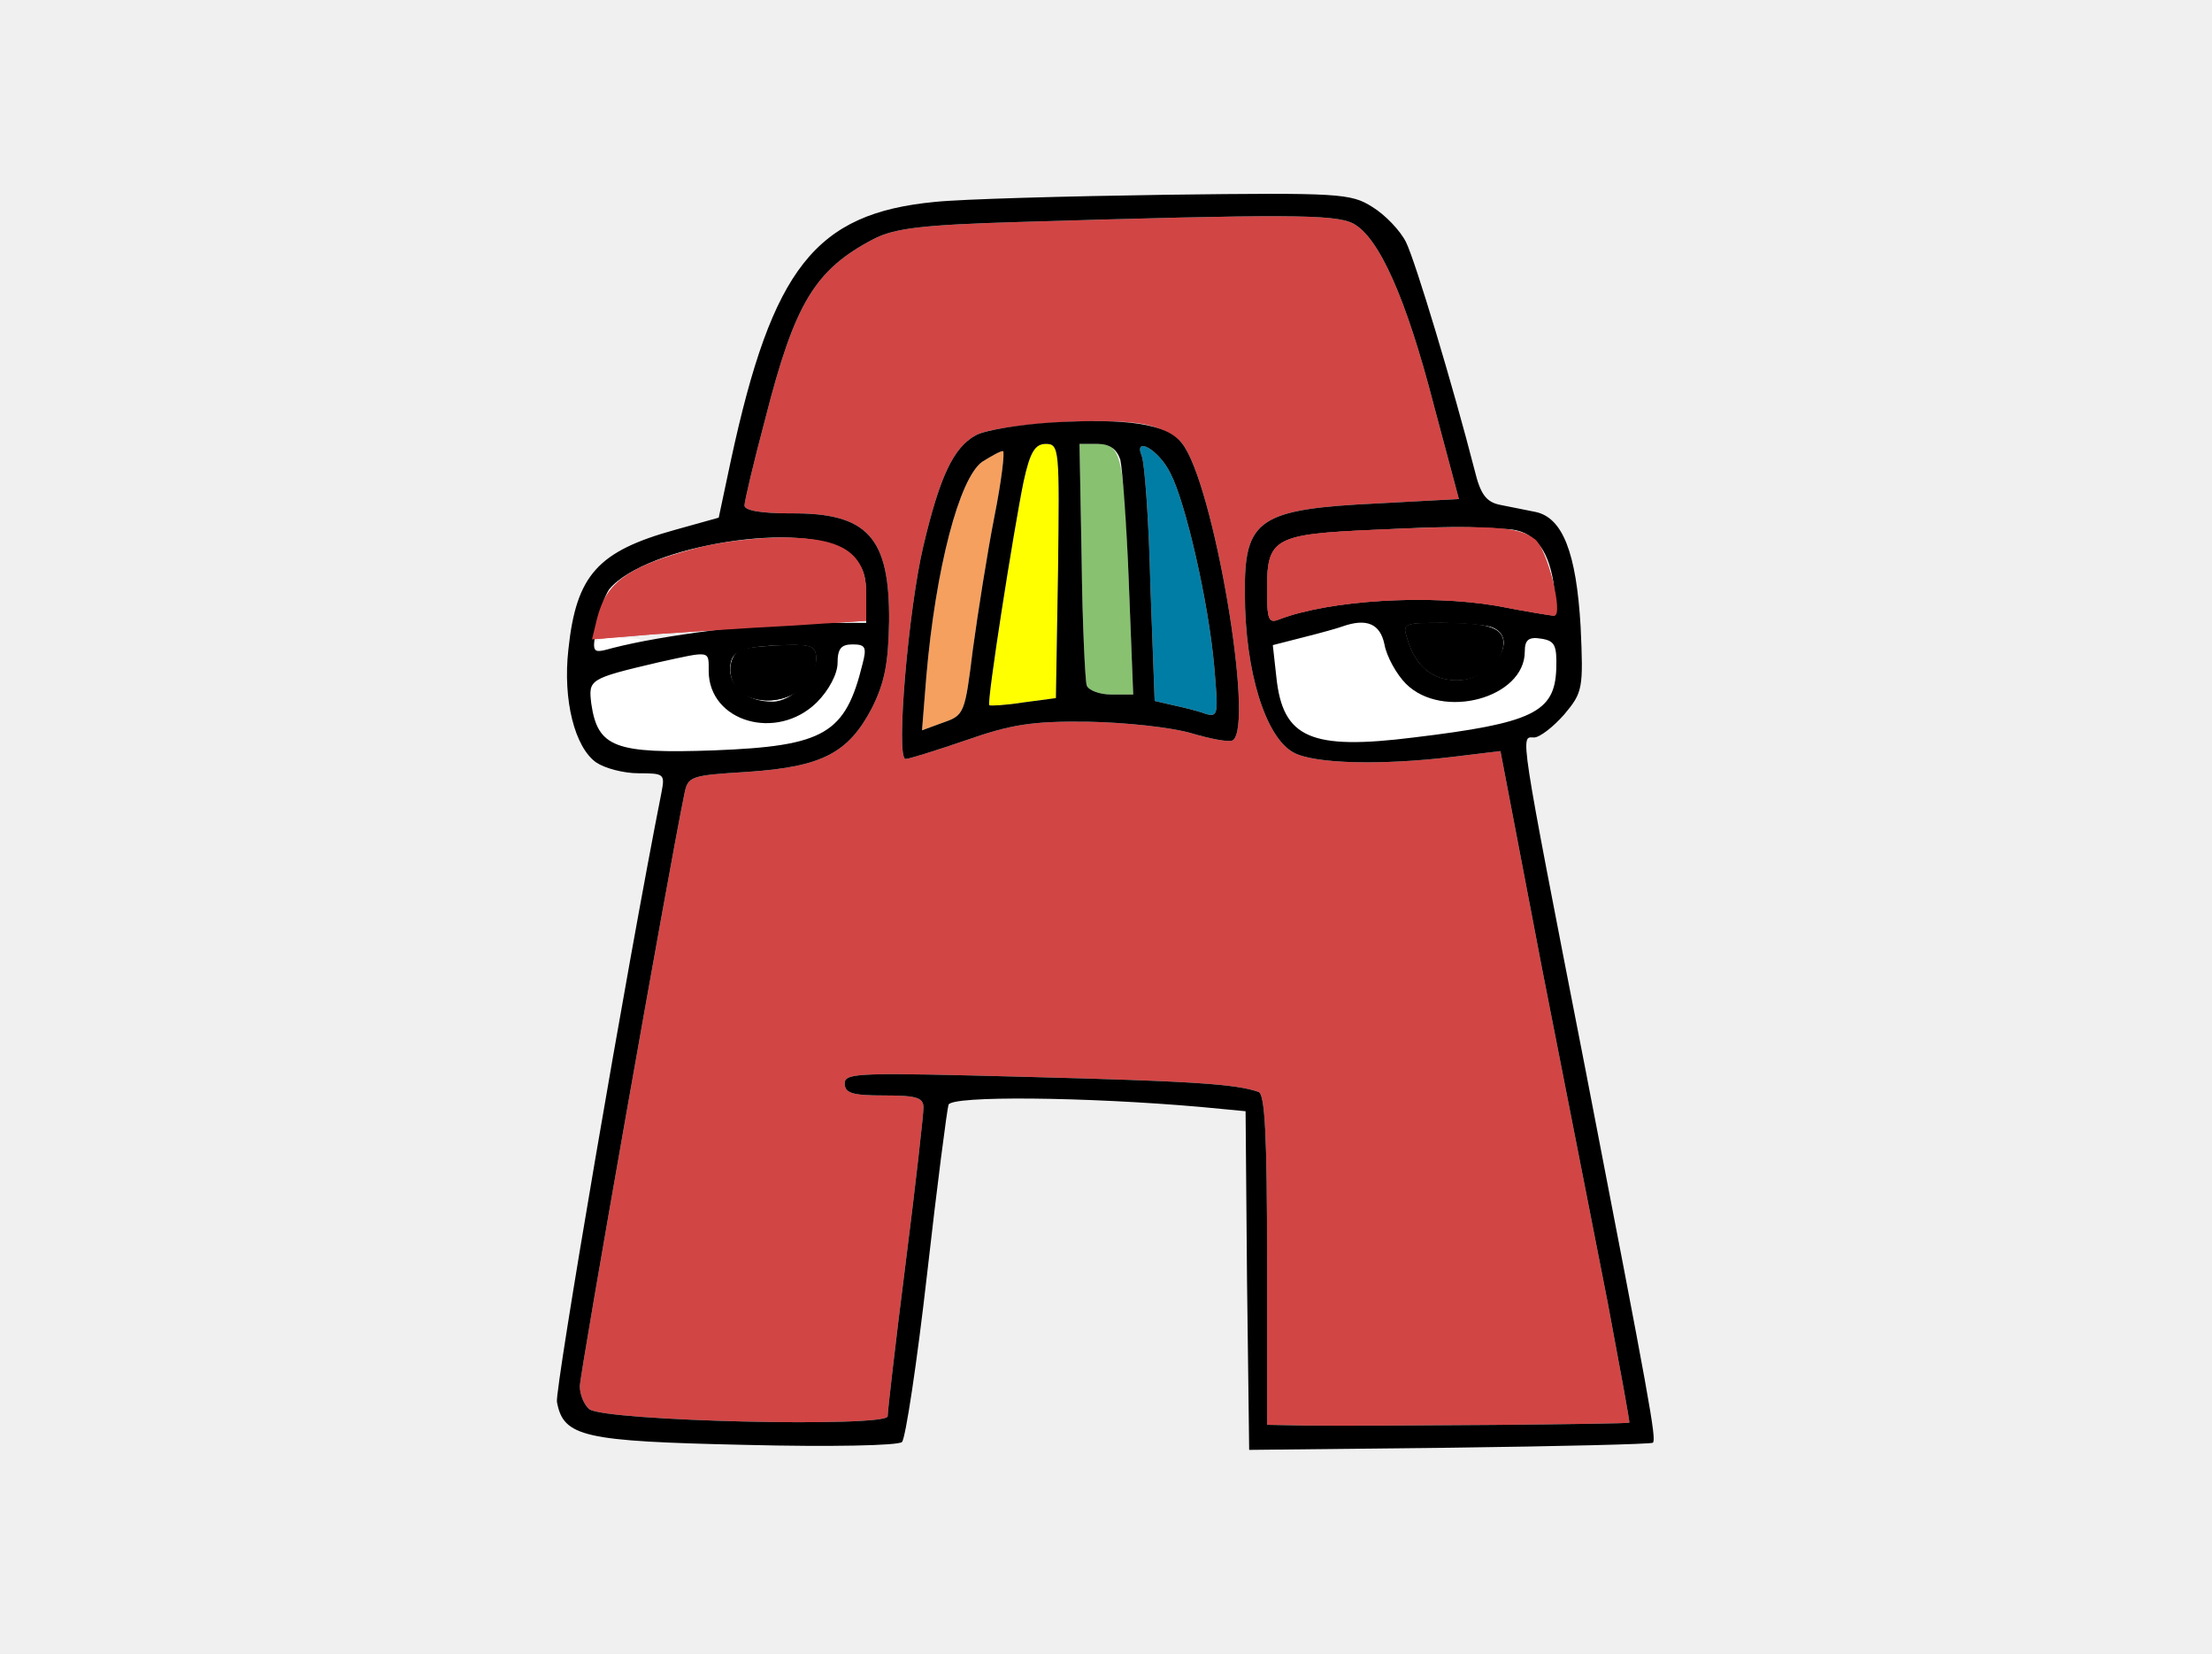
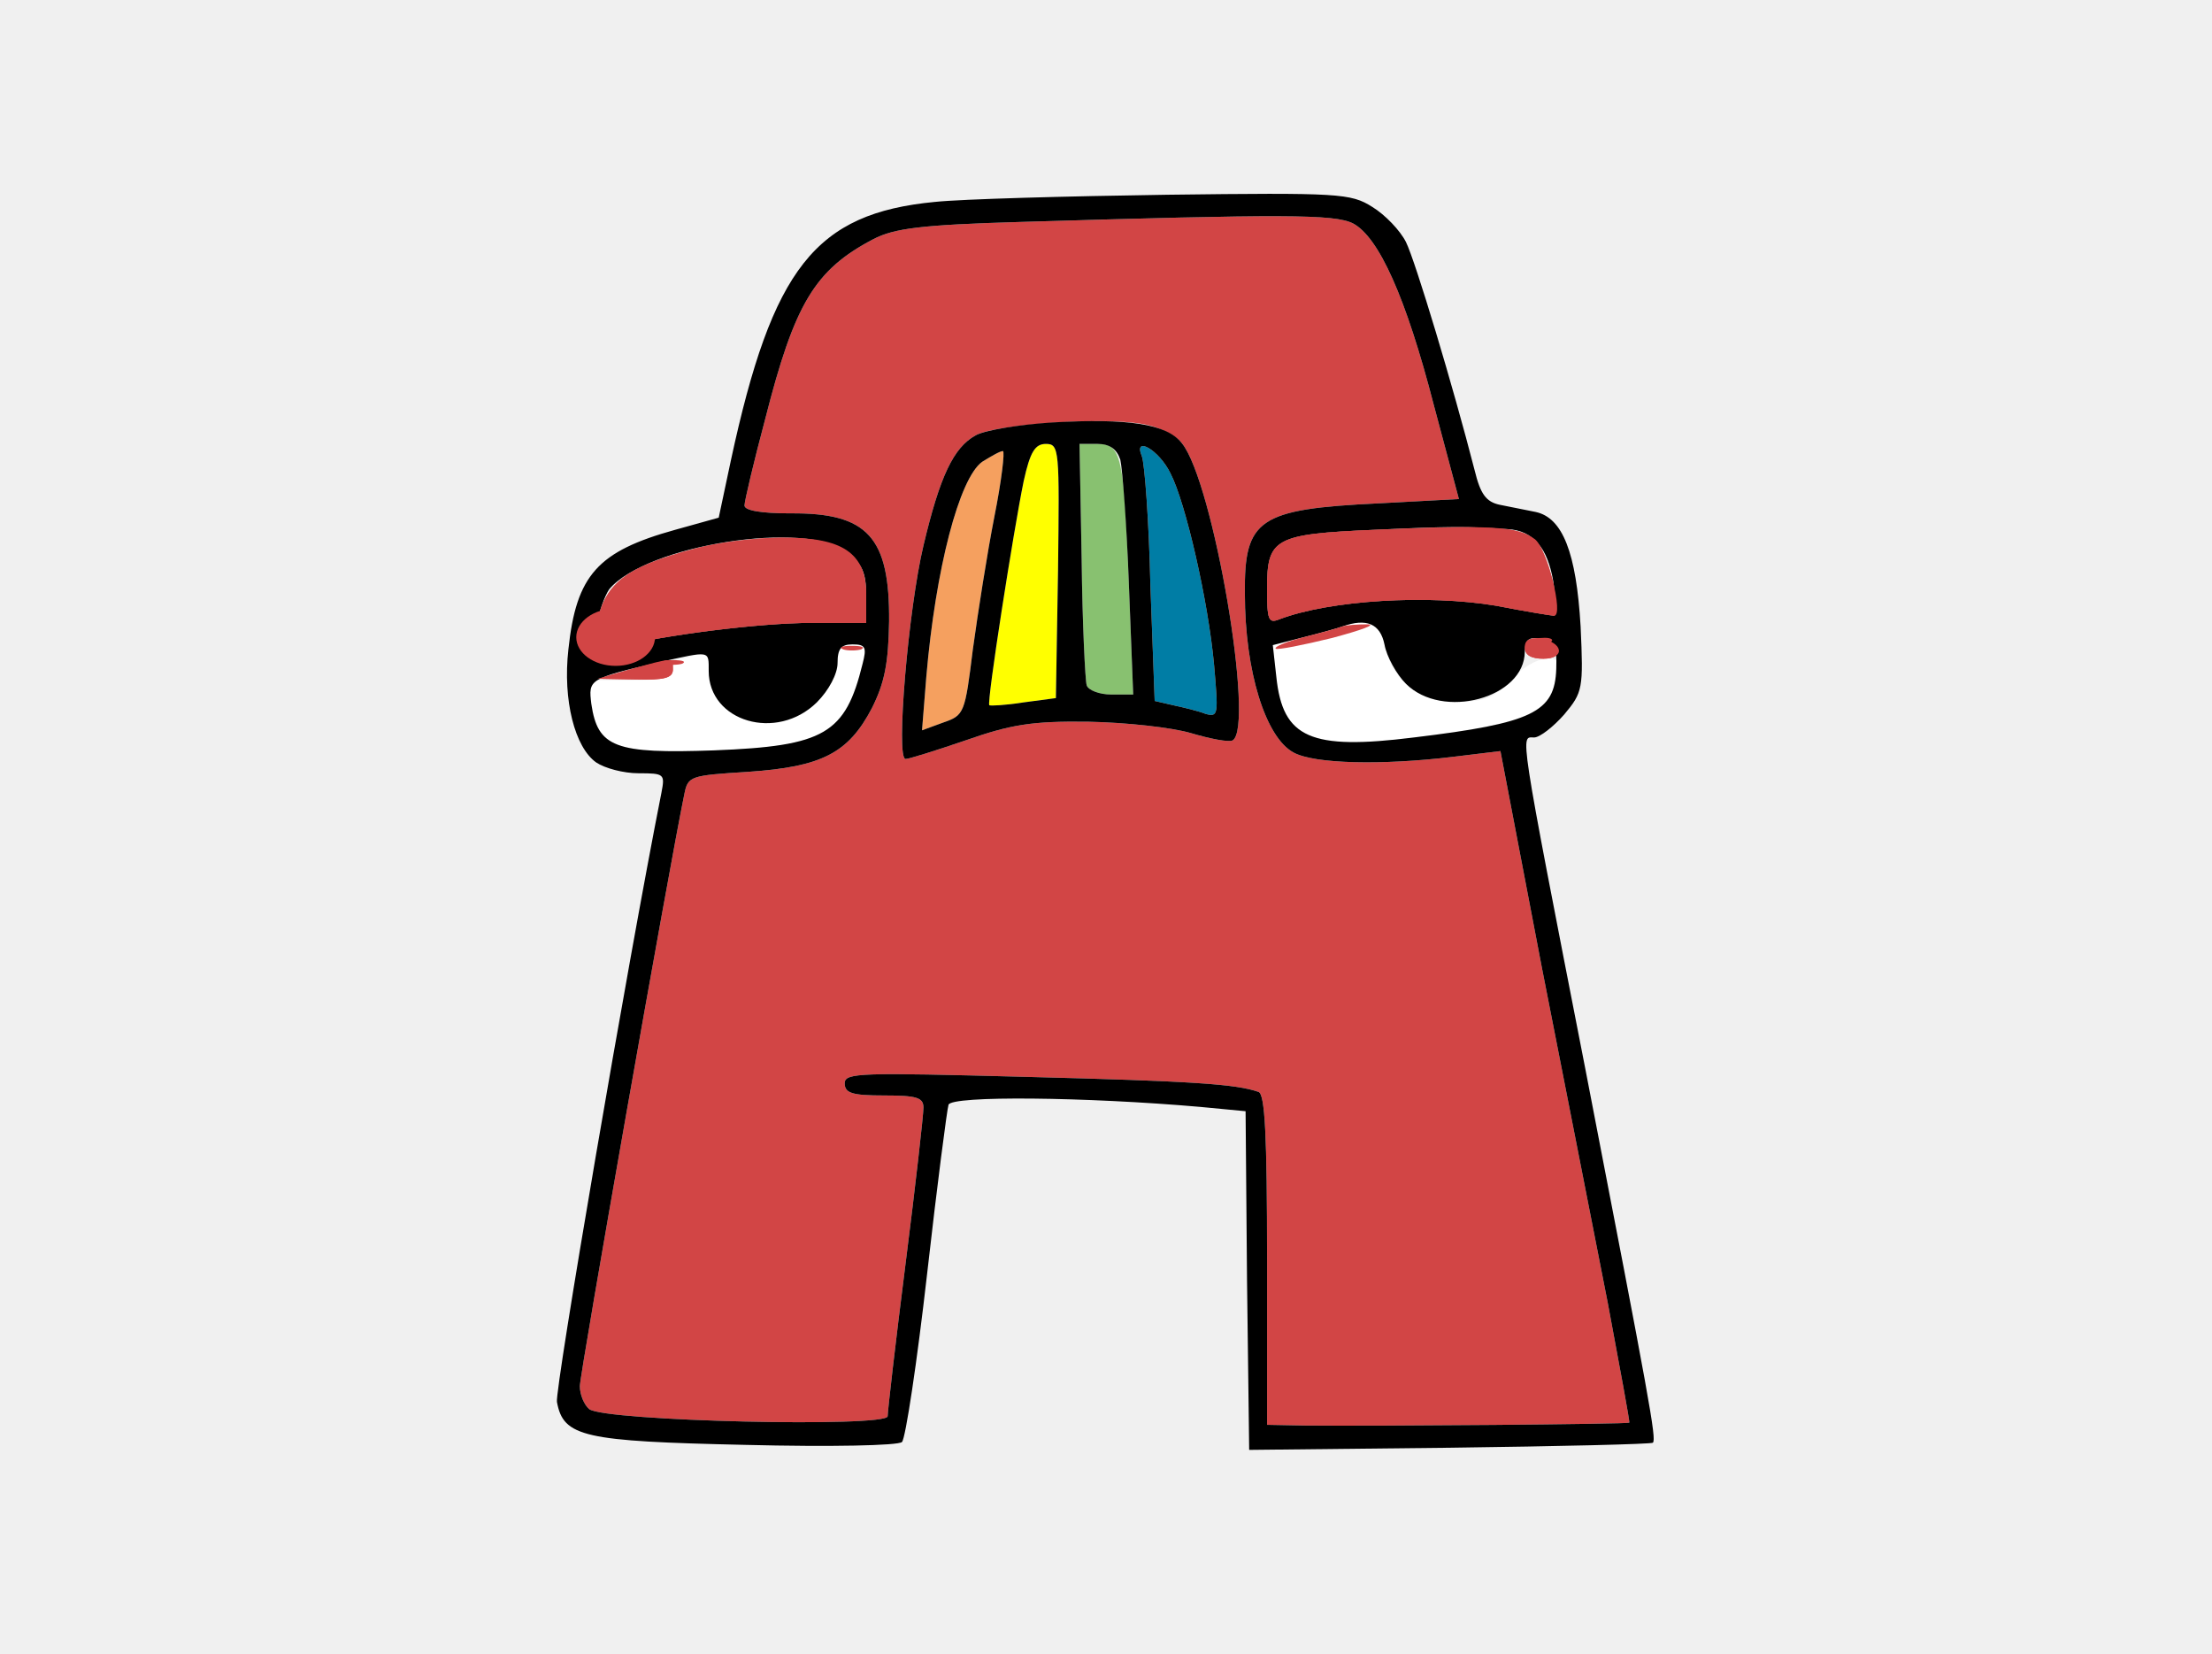
<svg xmlns="http://www.w3.org/2000/svg" viewBox="10 10 309 231" width="309" height="231" preserveAspectRatio="xMidYMid meet">
  <g class="fills" transform="translate(0,251) scale(0.1,-0.1)" fill="#000000" stroke="none">
    <path fill="#D24545" d="M1525 2100 c-139 -4 -176 -9 -205 -24 -82 -43 -110 -90 -151 -251 -16 -60 -29 -115 -29 -121 0 -7 23 -11 64 -11 108 1 139 -33 138 -151 -1 -58 -6 -85 -24 -121 -33 -63 -70 -82 -173 -89 -81 -5 -84 -6 -89 -31 -21 -101 -146 -810 -146 -827 0 -12 6 -26 13 -32 21 -17 417 -26 417 -10 0 7 11 103 25 213 14 110 25 208 25 218 0 14 -9 17 -55 17 -44 0 -55 3 -55 17 0 15 22 15 253 9 234 -6 293 -10 325 -21 9 -3 12 -59 12 -235 l0 -230 53 -1 c101 -1 451 2 453 4 1 1 -13 76 -30 167 -18 91 -59 301 -92 468 l-58 303 -66 -8 c-99 -12 -194 -10 -223 6 -39 21 -68 113 -68 222 -1 104 19 118 187 126 l112 6 -35 131 c-39 151 -77 235 -113 254 -26 13 -97 13 -465 2z m226 -309 c44 -54 102 -396 71 -415 -5 -3 -31 2 -58 10 -27 8 -91 15 -144 16 -79 1 -108 -4 -171 -26 -41 -14 -79 -26 -84 -26 -14 0 4 210 25 298 23 97 42 137 73 154 26 15 175 26 232 16 21 -3 47 -15 56 -27z" />
    <path fill="#FFFF00" d="M1530 1738 c-14 -68 -52 -310 -48 -313 2 -1 23 0 48 4 l45 6 3 178 c2 169 2 177 -17 177 -15 0 -22 -11 -31 -52z" />
    <path fill="#88C170" d="M1611 1628 c1 -90 5 -169 7 -175 2 -7 18 -13 34 -13 l31 0 -6 153 c-7 180 -10 197 -44 197 l-25 0 3 -162z" />
    <path fill="#007DA5" d="M1695 1773 c4 -10 10 -91 12 -180 l6 -162 26 -6 c14 -3 35 -8 45 -12 18 -5 18 -1 12 68 -8 89 -40 228 -61 268 -16 33 -52 53 -40 24z" />
    <path fill="#F5A05F" d="M1472 1765 c-32 -23 -65 -149 -78 -300 l-6 -75 30 11 c29 10 30 13 41 102 7 51 20 134 30 185 10 50 15 92 12 92 -4 0 -16 -7 -29 -15z" />
-     <path fill="#D24545" d="M1072 1644 c-94 -25 -125 -47 -138 -98 l-7 -29 84 7 c46 3 132 9 192 12 l107 7 0 38 c0 57 -34 79 -119 78 -36 0 -90 -7 -119 -15z" />
-     <path fill="#FFFFFF" d="M930 1510 c0 -11 14 -11 50 0 22 7 21 8 -12 9 -21 1 -38 -3 -38 -9z" />
-     <path fill="#FFFFFF" d="M1270 1484 c0 -15 -12 -38 -29 -55 -56 -55 -151 -27 -151 44 0 29 3 28 -70 12 -98 -23 -98 -24 -94 -58 9 -61 33 -70 172 -65 154 6 183 23 207 121 6 23 4 27 -14 27 -16 0 -21 -6 -21 -26z" />
+     <path fill="#D24545" d="M1072 1644 c-100 -26 -129 -50 -139 -110 -6 -37 -6 -37 23 -29 70 18 205 35 277 35 l77 0 0 39 c0 59 -33 81 -119 80 -36 0 -90 -7 -119 -15z" />
+     <path fill="#D24545" d="M1278 1503 c6 -2 18 -2 25 0 6 3 1 5 -13 5 -14 0 -19 -2 -12 -5z" />
+     <path fill="#D24545" d="M1028 1483 c6 -2 18 -2 25 0 6 3 1 5 -13 5 -14 0 -19 -2 -12 -5z" />
+     <path fill="#FFFFFF" d="M1270 1484 c0 -15 -12 -38 -29 -55 -56 -56 -151 -27 -151 45 0 22 -4 27 -16 22 -9 -3 -20 -6 -25 -6 -5 0 -9 -7 -9 -15 0 -12 -13 -15 -59 -15 l-59 0 4 -32 c9 -62 33 -71 172 -66 154 6 183 23 207 121 6 23 4 27 -14 27 -16 0 -21 -6 -21 -26z" />
+     <path fill="#D24545" d="M980 1475 l-45 -13 53 -1 c40 -1 52 2 52 14 0 17 0 17 -60 0z" />
    <path fill="#D24545" d="M2019 1670 c-139 -6 -149 -12 -149 -82 0 -44 2 -49 17 -43 71 27 208 35 303 19 41 -8 78 -14 81 -14 14 0 -10 94 -27 107 -25 18 -60 20 -225 13z" />
-     <path fill="#FFFFFF" d="M1975 1535 c-5 -2 -30 -9 -54 -15 l-43 -11 5 -45 c9 -85 48 -102 192 -84 166 20 197 35 199 96 1 33 -2 39 -21 42 -18 3 -23 -2 -23 -18 0 -65 -115 -96 -166 -45 -13 13 -27 38 -30 55 -6 29 -25 37 -59 25z" />
-     <path fill="#000000" d="M2066 1518 c11 -38 35 -58 69 -58 34 0 65 25 65 52 0 21 -21 28 -86 28 -53 0 -55 -1 -48 -22z" />
-     <path fill="#000000" d="M1138 1503 c-24 -6 -23 -50 1 -63 44 -23 101 5 101 50 0 17 -6 20 -42 19 -24 -1 -51 -3 -60 -6z" />
+     <path fill="#D24545" d="M1975 1535 c-5 -2 -30 -9 -54 -15 -23 -6 -41 -13 -39 -16 3 -2 38 5 79 15 41 11 63 19 49 19 -14 0 -29 -1 -35 -3z" />
+     <path fill="#D24545" d="M2248 1513 c7 -3 16 -2 19 1 4 3 -2 6 -13 5 -11 0 -14 -3 -6 -6z" />
+     <path fill="#FFFFFF" d="M1975 1535 c-5 -2 -30 -9 -54 -15 l-43 -11 5 -45 c9 -85 48 -102 192 -84 153 19 189 33 201 83 5 23 3 27 -16 27 -12 0 -35 -13 -50 -30 -23 -25 -36 -30 -74 -30 -54 0 -92 30 -102 80 -6 29 -25 37 -59 25z" />
+     <path fill="#D24545" d="M2230 1506 c0 -11 9 -16 26 -16 31 0 28 23 -4 28 -15 2 -22 -2 -22 -12z" />
+     <path fill="#000000" d="M2043 1519 c8 -60 30 -79 92 -79 62 0 85 19 85 72 0 44 -9 48 -107 48 l-76 0 6 -41z" />
+     <path fill="#000000" d="M1118 1523 c-14 -3 -18 -15 -18 -48 0 -52 16 -65 79 -65 54 0 81 26 81 80 l0 40 -62 -1 c-35 -1 -71 -3 -80 -6z" />
  </g>
  <g class="ink" transform="translate(0,251) scale(0.1,-0.1)" fill="#000000" stroke="none">
    <path d="M1406 2128 c-167 -16 -227 -92 -285 -361 l-17 -80 -61 -17 c-108 -30 -138 -63 -149 -167 -8 -71 9 -137 39 -158 12 -8 38 -15 59 -15 36 0 37 -1 32 -27 -48 -242 -149 -834 -146 -851 9 -49 37 -55 263 -60 120 -3 214 -1 219 4 5 5 21 111 35 234 14 124 28 231 30 237 4 13 192 11 352 -3 l63 -6 2 -236 3 -237 280 3 c154 2 281 5 284 7 5 6 -4 55 -94 520 -95 486 -91 465 -72 465 8 0 27 15 42 32 26 31 27 36 23 123 -6 103 -25 152 -63 160 -14 3 -36 7 -50 10 -19 4 -27 15 -35 48 -30 117 -83 293 -96 319 -8 16 -29 38 -47 49 -30 19 -46 20 -287 17 -140 -2 -286 -6 -324 -10z m584 -30 c36 -19 74 -103 113 -254 l35 -131 -112 -6 c-168 -8 -188 -22 -187 -126 0 -109 29 -201 68 -222 29 -16 124 -18 223 -6 l66 8 58 -303 c33 -167 74 -377 92 -468 17 -91 31 -166 30 -167 -2 -2 -352 -5 -453 -4 l-53 1 0 230 c0 176 -3 232 -12 235 -32 11 -91 15 -325 21 -231 6 -253 6 -253 -9 0 -14 11 -17 55 -17 46 0 55 -3 55 -17 0 -10 -11 -108 -25 -218 -14 -110 -25 -206 -25 -213 0 -16 -396 -7 -417 10 -7 6 -13 20 -13 32 0 17 125 726 146 827 5 25 8 26 89 31 103 7 140 26 173 89 18 36 23 63 24 121 1 118 -30 152 -138 151 -41 0 -64 4 -64 11 0 6 13 61 29 121 41 161 69 208 151 251 29 15 66 20 205 24 368 11 439 11 465 -2z m216 -427 c36 -2 56 -26 64 -74 4 -26 4 -47 1 -47 -3 0 -40 6 -81 14 -95 16 -232 8 -303 -19 -15 -6 -17 -1 -17 43 0 70 10 76 149 82 108 5 131 5 187 1z m-922 -32 c20 -16 26 -29 26 -60 l0 -39 -77 0 c-72 0 -207 -17 -277 -35 -29 -8 -29 -8 -23 29 3 21 12 44 18 53 52 62 276 97 333 52z m750 -129 c3 -17 17 -42 30 -55 51 -51 166 -20 166 45 0 16 5 21 23 18 19 -3 22 -9 21 -42 -2 -61 -33 -76 -199 -96 -144 -18 -183 -1 -192 84 l-5 45 43 11 c24 6 49 13 54 15 34 12 53 4 59 -25z m150 24 c40 -15 1 -74 -49 -74 -34 0 -58 20 -69 58 -7 21 -5 22 48 22 30 0 61 -3 70 -6z m-944 -44 c0 -26 -34 -60 -61 -60 -34 0 -59 19 -59 45 0 26 13 32 78 34 36 1 42 -2 42 -19z m65 -7 c-24 -98 -53 -115 -207 -121 -139 -5 -163 4 -172 65 -4 34 -4 35 94 58 73 16 70 17 70 -12 0 -71 95 -99 151 -44 17 17 29 40 29 55 0 20 5 26 21 26 18 0 20 -4 14 -27z" />
    <path d="M1570 1820 c-47 -3 -95 -11 -107 -18 -31 -17 -50 -57 -73 -154 -21 -88 -39 -298 -25 -298 5 0 43 12 84 26 63 22 92 27 171 26 53 -1 117 -8 144 -16 27 -8 53 -13 58 -10 31 19 -27 361 -71 415 -21 27 -75 35 -181 29z m8 -207 l-3 -178 -45 -6 c-25 -4 -46 -5 -48 -4 -4 3 34 245 48 313 9 41 16 52 31 52 19 0 19 -8 17 -177z m87 155 c3 -13 9 -92 12 -175 l6 -153 -31 0 c-16 0 -32 6 -34 13 -2 6 -6 85 -7 175 l-3 162 25 0 c17 0 27 -7 32 -22z m70 -19 c21 -40 53 -179 61 -268 6 -69 6 -73 -12 -68 -10 4 -31 9 -45 12 l-26 6 -6 162 c-2 89 -8 170 -12 180 -12 29 24 9 40 -24z m-246 -61 c-10 -51 -23 -134 -30 -185 -11 -89 -12 -92 -41 -102 l-30 -11 6 75 c13 151 46 277 78 300 13 8 25 15 29 15 3 0 -2 -42 -12 -92z" />
  </g>
-   <g class="fills-overlay" transform="translate(0,251) scale(0.1,-0.1)" fill="#000000" stroke="none">
-     <path fill="#D24545" d="M1072 1644 c-94 -25 -125 -47 -138 -98 l-7 -29 84 7 c46 3 132 9 192 12 l107 7 0 38 c0 57 -34 79 -119 78 -36 0 -90 -7 -119 -15z" />
-     <path fill="#D24545" d="M2019 1670 c-139 -6 -149 -12 -149 -82 0 -44 2 -49 17 -43 71 27 208 35 303 19 41 -8 78 -14 81 -14 14 0 -10 94 -27 107 -25 18 -60 20 -225 13z" />
-     <path fill="#000000" d="M2066 1518 c11 -38 35 -58 69 -58 34 0 65 25 65 52 0 21 -21 28 -86 28 -53 0 -55 -1 -48 -22z" />
-     <path fill="#000000" d="M1138 1503 c-24 -6 -23 -50 1 -63 44 -23 101 5 101 50 0 17 -6 20 -42 19 -24 -1 -51 -3 -60 -6z" />
+   <g class="fills-overlay">
+     <g class="fills-overlay-inner" transform="translate(0,251) scale(0.1,-0.1)" fill="#000000" stroke="none">
+       <path fill="#D24545" d="M1072 1644 c-100 -26 -129 -50 -139 -110 -6 -37 -6 -37 23 -29 70 18 205 35 277 35 l77 0 0 39 c0 59 -33 81 -119 80 -36 0 -90 -7 -119 -15z" />
+       <path fill="#D24545" d="M1278 1503 c6 -2 18 -2 25 0 6 3 1 5 -13 5 -14 0 -19 -2 -12 -5z" />
+       <path fill="#D24545" d="M1028 1483 c6 -2 18 -2 25 0 6 3 1 5 -13 5 -14 0 -19 -2 -12 -5z" />
+       <path fill="#D24545" d="M980 1475 l-45 -13 53 -1 c40 -1 52 2 52 14 0 17 0 17 -60 0z" />
+       <path fill="#D24545" d="M2019 1670 c-139 -6 -149 -12 -149 -82 0 -44 2 -49 17 -43 71 27 208 35 303 19 41 -8 78 -14 81 -14 14 0 -10 94 -27 107 -25 18 -60 20 -225 13z" />
+       <path fill="#D24545" d="M1975 1535 c-5 -2 -30 -9 -54 -15 -23 -6 -41 -13 -39 -16 3 -2 38 5 79 15 41 11 63 19 49 19 -14 0 -29 -1 -35 -3z" />
+       <path fill="#D24545" d="M2248 1513 c7 -3 16 -2 19 1 4 3 -2 6 -13 5 -11 0 -14 -3 -6 -6z" />
+       <path fill="#D24545" d="M2230 1506 c0 -11 9 -16 26 -16 31 0 28 23 -4 28 -15 2 -22 -2 -22 -12z" />
+       <path fill="#000000" d="M2043 1519 c8 -60 30 -79 92 -79 62 0 85 19 85 72 0 44 -9 48 -107 48 l-76 0 6 -41z" />
+       <path fill="#000000" d="M1118 1523 c-14 -3 -18 -15 -18 -48 0 -52 16 -65 79 -65 54 0 81 26 81 80 l0 40 -62 -1 c-35 -1 -71 -3 -80 -6z" />
+     </g>
+   </g>
+   <g class="fills-patch">
+     <ellipse cx="96" cy="99" rx="5.5" ry="4" fill="#D24545" />
  </g>
</svg>
